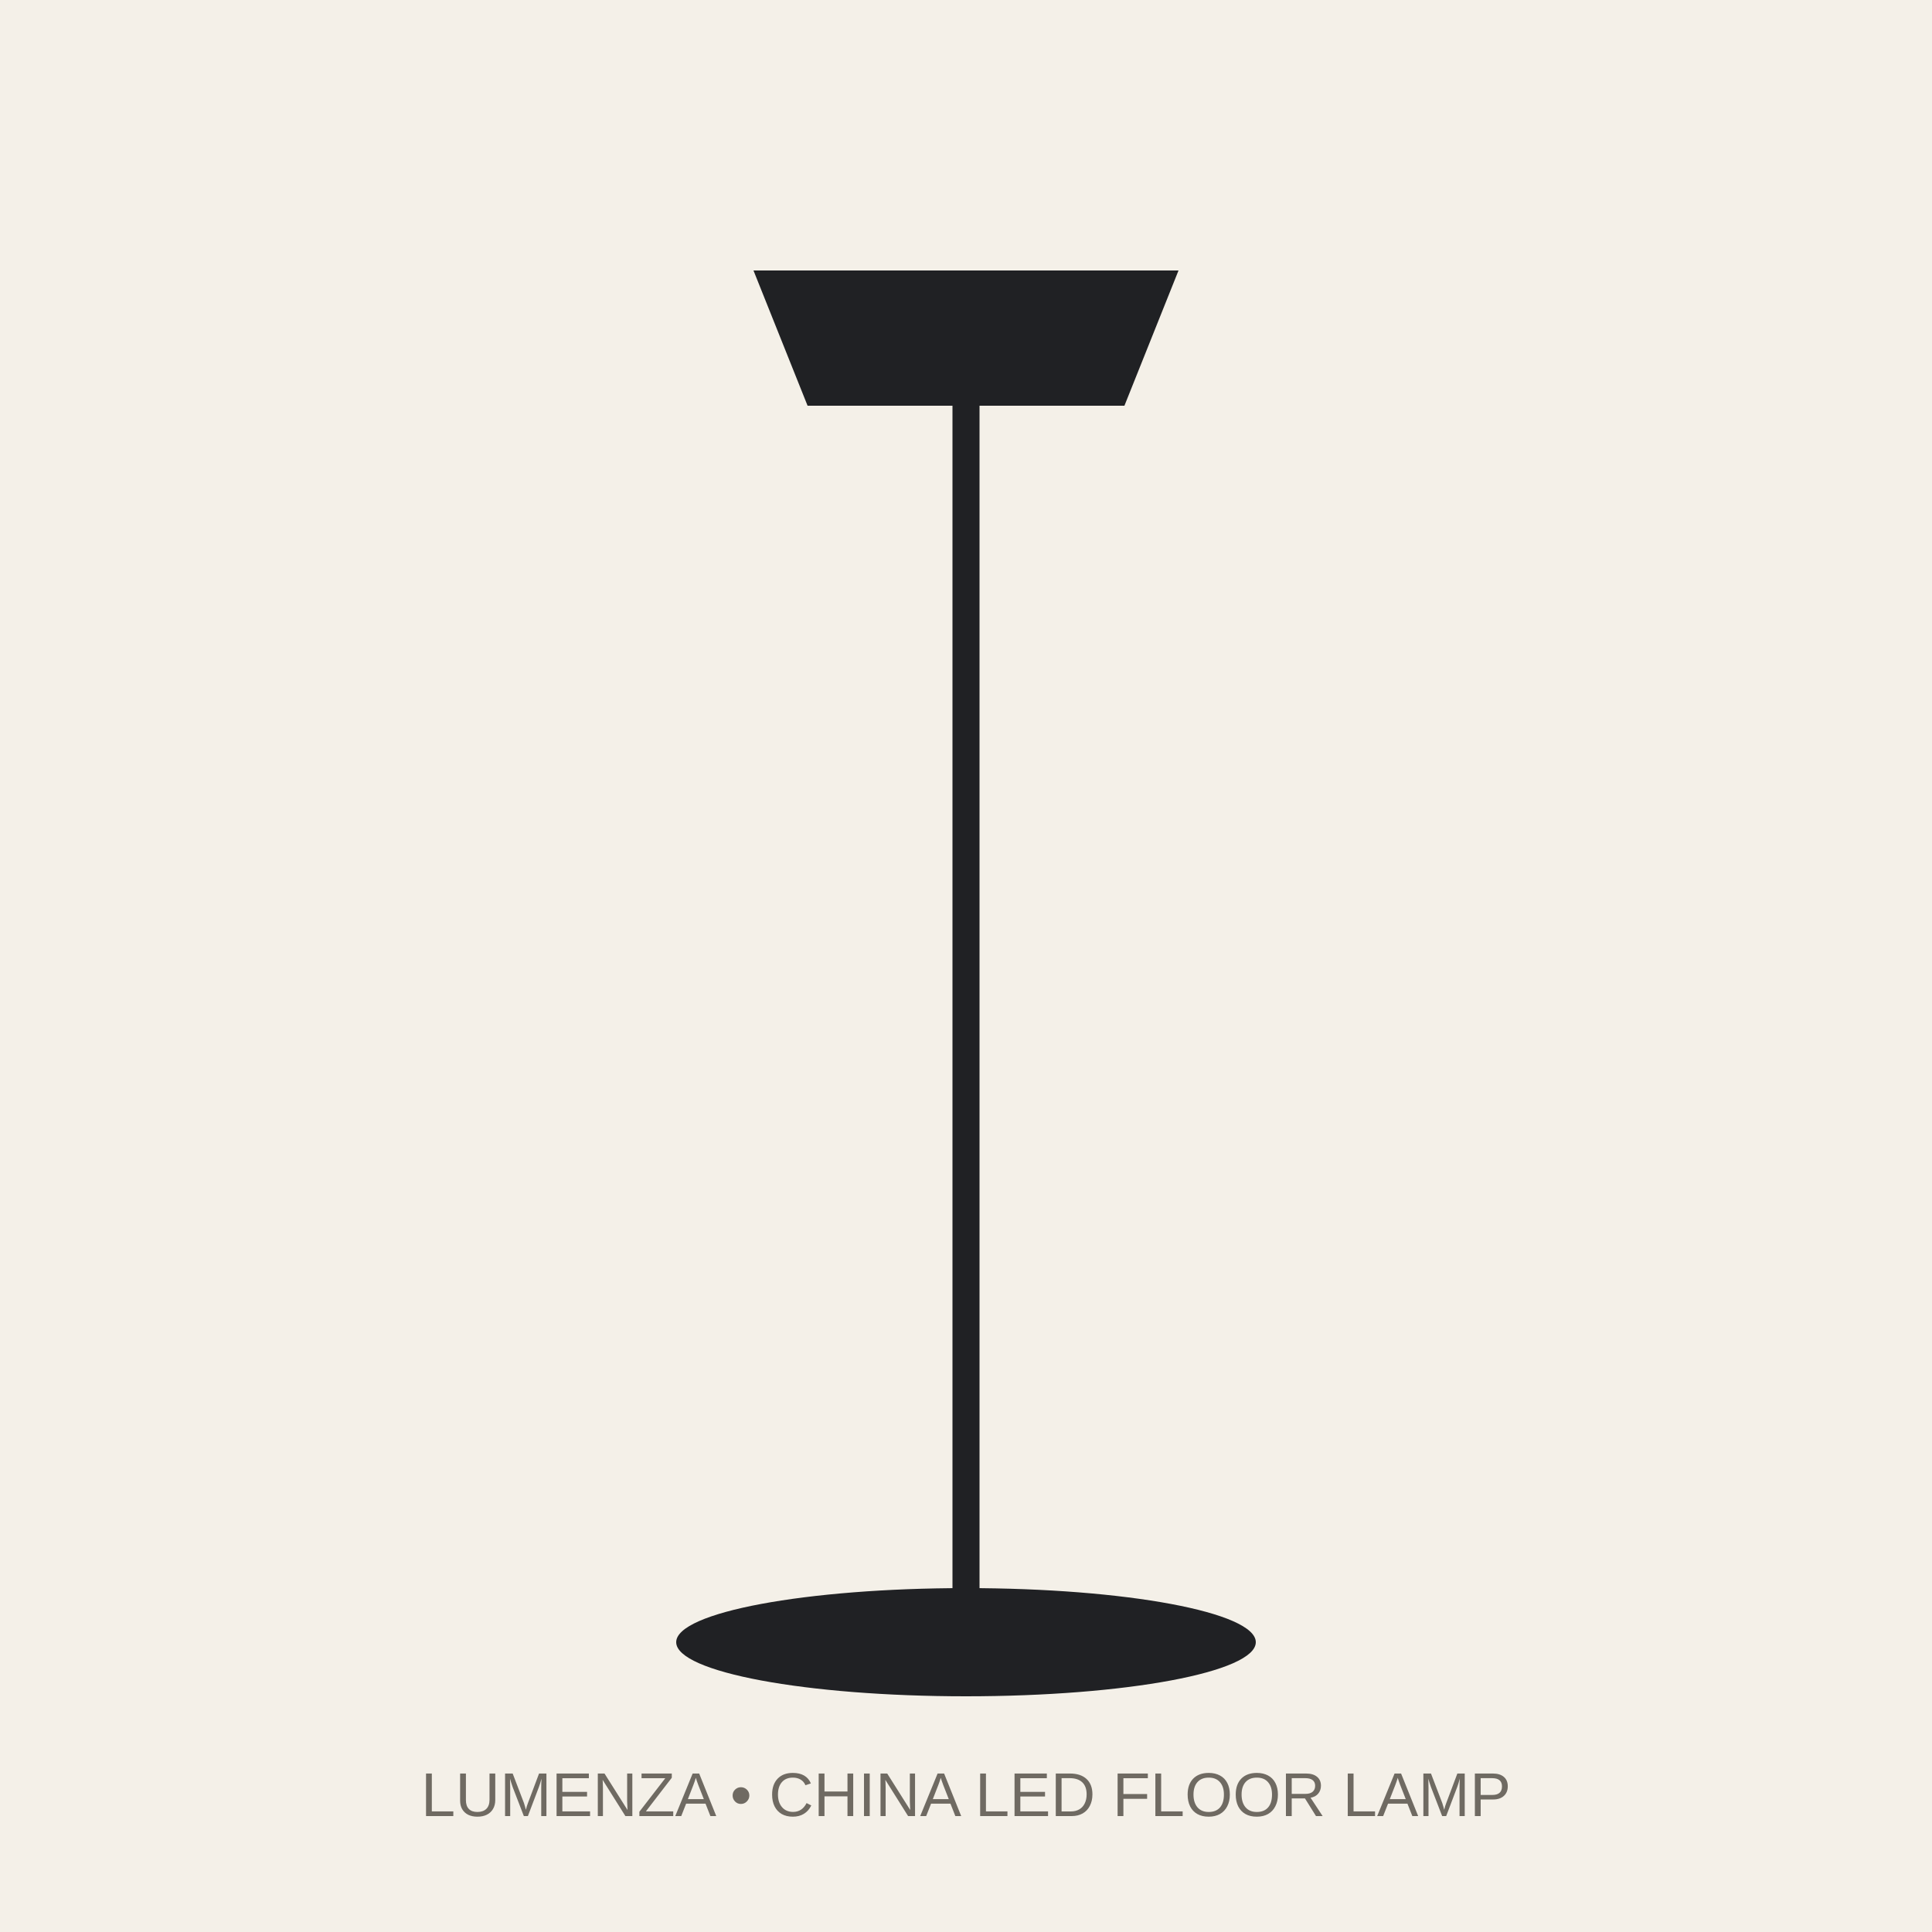
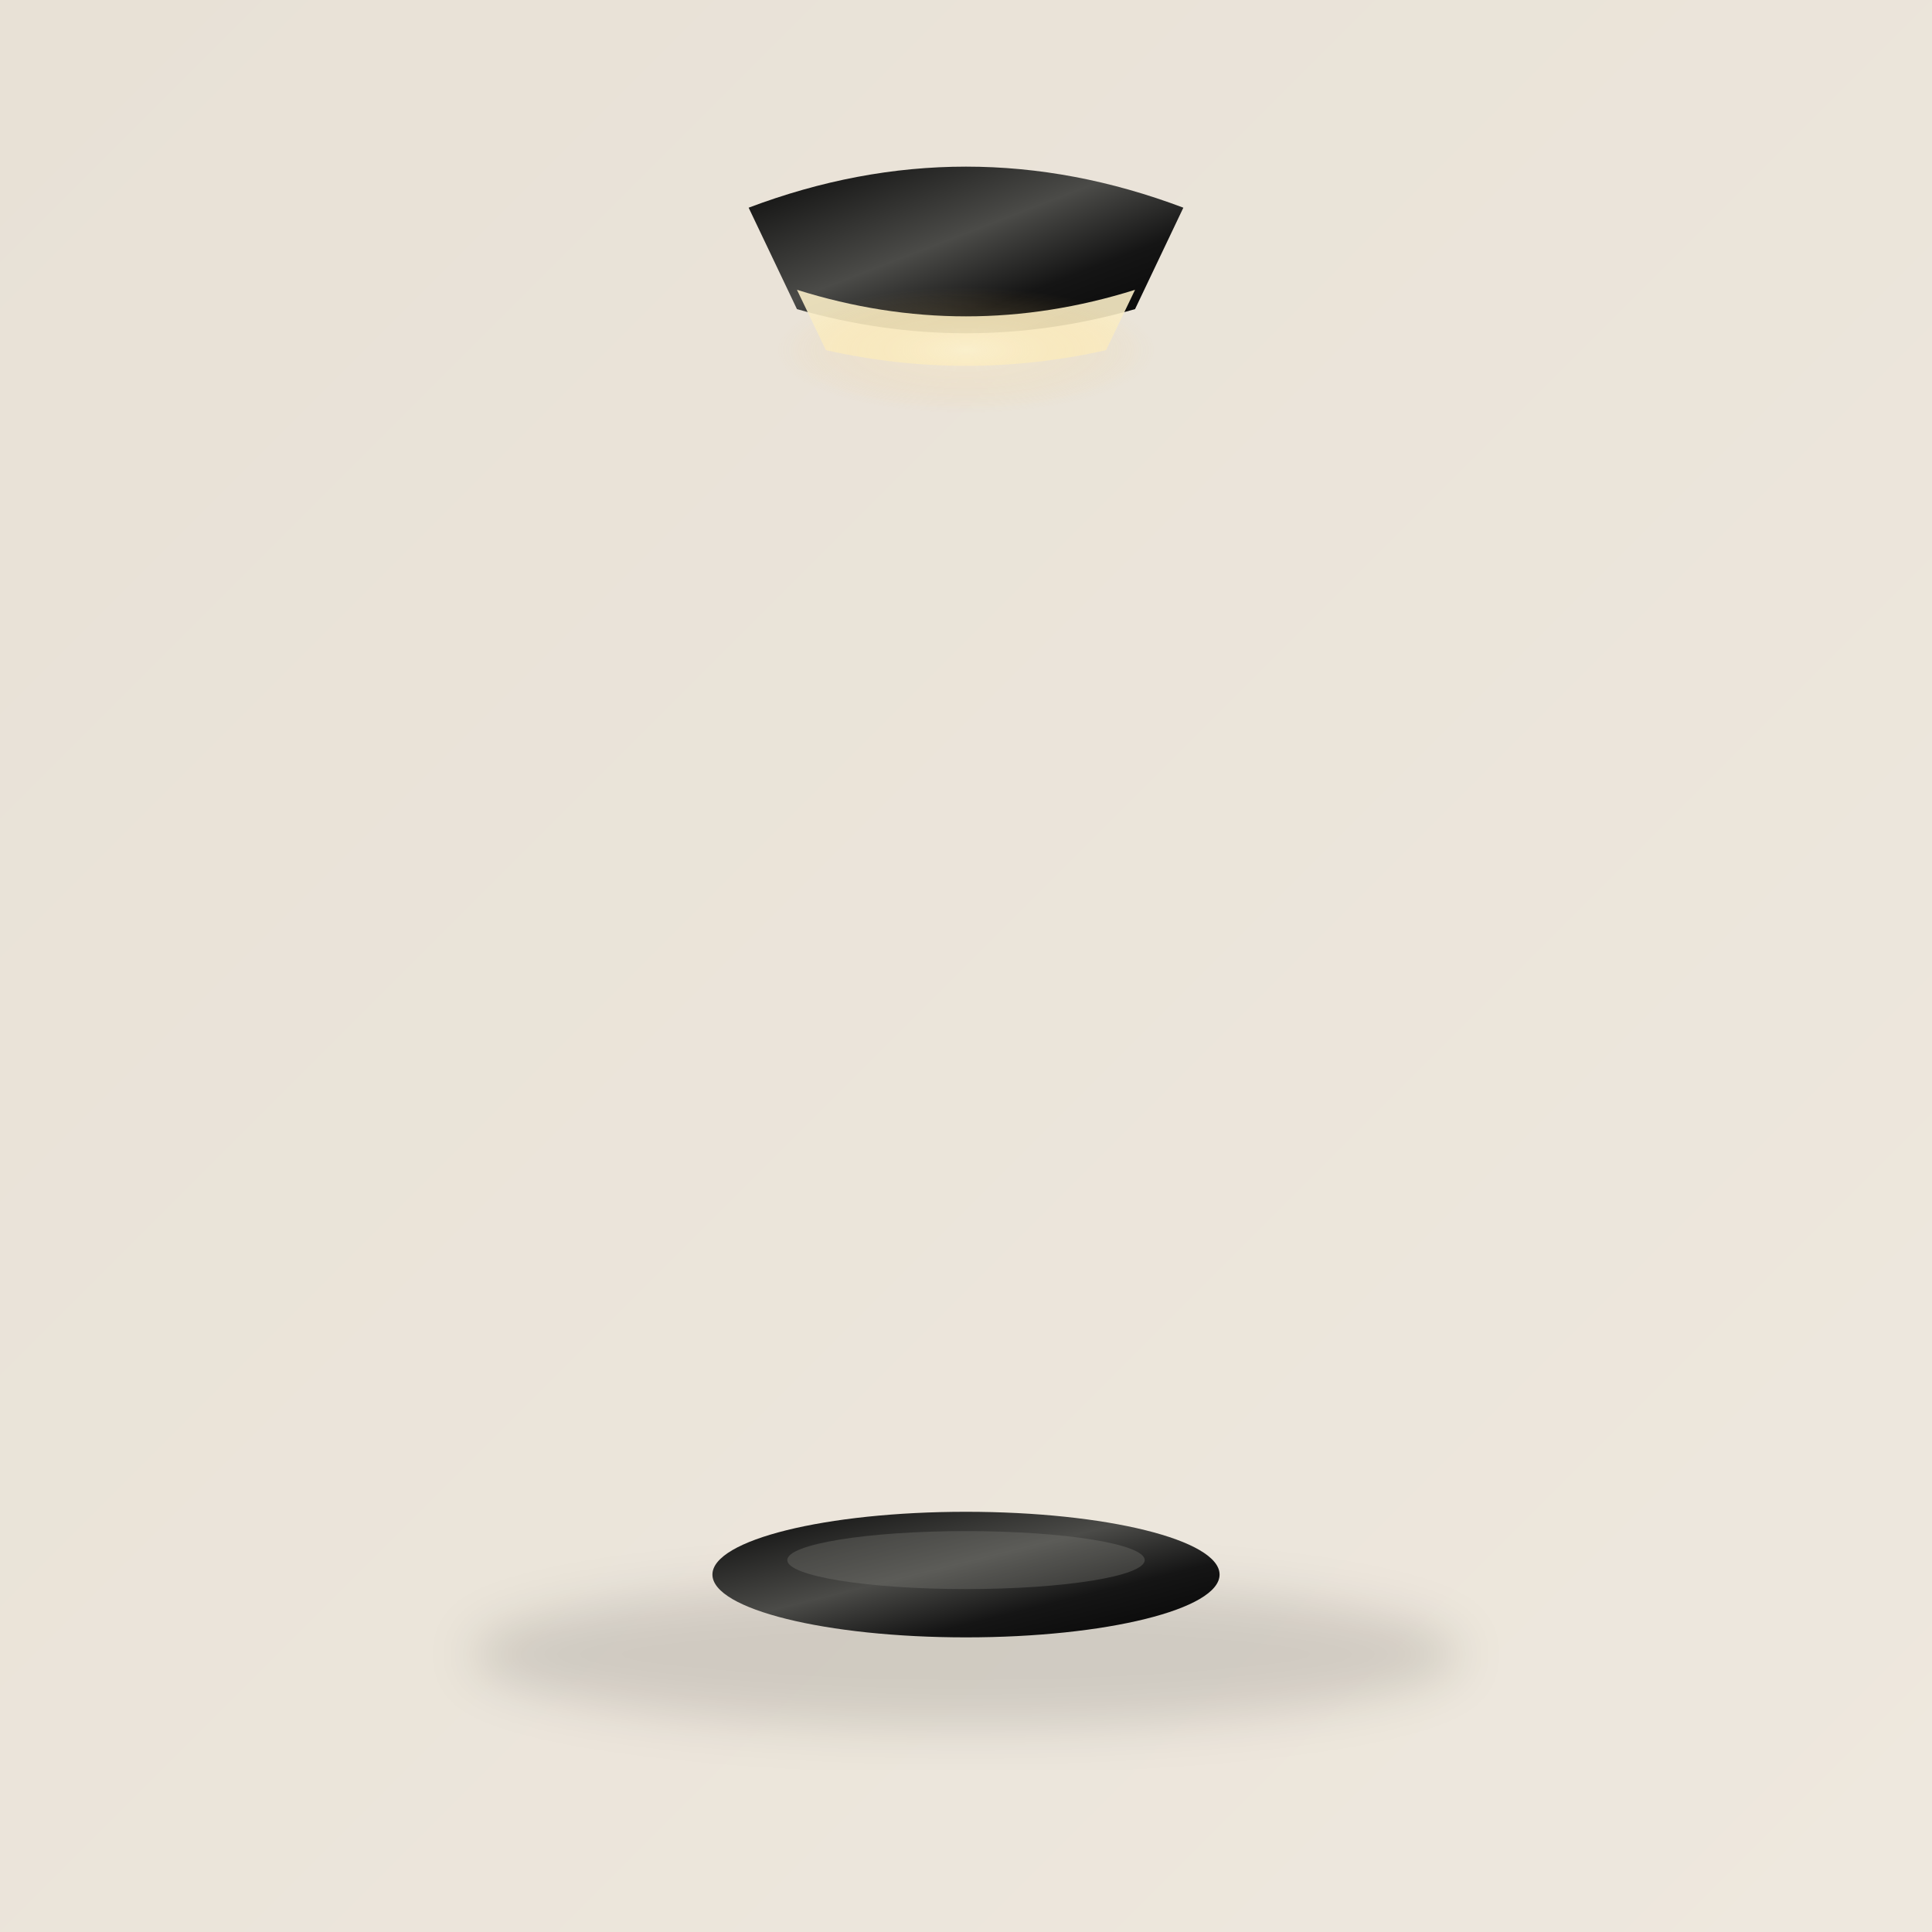
- <svg xmlns="http://www.w3.org/2000/svg" viewBox="0 0 500 500">
-   <rect width="500" height="500" fill="#F4F0E8" />
-   <path d="M250 70v350" stroke="#202124" stroke-width="7" />
-   <ellipse cx="250" cy="425" rx="75" ry="14" fill="#202124" />
-   <path d="M195 70h110l-14 35H209z" fill="#202124" />
-   <text x="250" y="470" text-anchor="middle" font-family="Arial,sans-serif" font-size="16" fill="#6f6a62">LUMENZA • CHINA LED FLOOR LAMP</text>
+ <svg xmlns="http://www.w3.org/2000/svg" viewBox="0 0 800 800" role="img" aria-label="China LED Floor Lamp">
+   <defs>
+     <linearGradient id="bg" x1="0" y1="0" x2="1" y2="1">
+       <stop stop-color="#e8e1d6" />
+       <stop offset="1" stop-color="#eee8de" />
+     </linearGradient>
+     <linearGradient id="metal" x1="0" y1="0" x2="1" y2="1">
+       <stop stop-color="#080808" />
+       <stop offset=".45" stop-color="#4b4b48" />
+       <stop offset=".7" stop-color="#151515" />
+       <stop offset="1" stop-color="#050505" />
+     </linearGradient>
+     <linearGradient id="gold" x1="0" y1="0" x2="1" y2="1">
+       <stop stop-color="#765625" />
+       <stop offset=".45" stop-color="#e2bd70" />
+       <stop offset=".7" stop-color="#9c7538" />
+       <stop offset="1" stop-color="#4f3819" />
+     </linearGradient>
+     <linearGradient id="glass" x1="0" y1="0" x2="1" y2="1">
+       <stop stop-color="#fff" stop-opacity=".96" />
+       <stop offset=".45" stop-color="#d8d0c2" stop-opacity=".78" />
+       <stop offset="1" stop-color="#fff" stop-opacity=".95" />
+     </linearGradient>
+     <radialGradient id="glow">
+       <stop stop-color="#fff7d6" stop-opacity=".95" />
+       <stop offset="1" stop-color="#f2b84b" stop-opacity="0" />
+     </radialGradient>
+     <filter id="shadow" x="-30%" y="-30%" width="160%" height="160%">
+       <feGaussianBlur stdDeviation="16" />
+       <feColorMatrix values="0 0 0 0 0.05 0 0 0 0 0.04 0 0 0 0 0.03 0 0 0 .24 0" />
+       <feOffset dy="14" />
+     </filter>
+     <filter id="soft" x="-30%" y="-30%" width="160%" height="160%">
+       <feGaussianBlur stdDeviation="10" />
+     </filter>
+   </defs>
+   <rect width="800" height="800" fill="url(#bg)" />
+   <ellipse cx="400" cy="685" rx="205" ry="30" fill="#000" opacity=".12" filter="url(#soft)" />
+   <path d="M400 86V628" stroke="url(#metal)" stroke-width="13" />
+   <ellipse cx="400" cy="652" rx="105" ry="26" fill="url(#metal)" />
+   <ellipse cx="400" cy="646" rx="74" ry="12" fill="#7b7b76" opacity=".35" />
+   <path d="M310 86 Q400 52 490 86 L470 128 Q400 148 330 128Z" fill="url(#metal)" />
+   <path d="M330 120 Q400 142 470 120 L458 145 Q400 158 342 145Z" fill="#f9edc7" opacity=".9" />
+   <ellipse cx="400" cy="145" rx="78" ry="26" fill="url(#glow)" opacity=".32" />
</svg>
